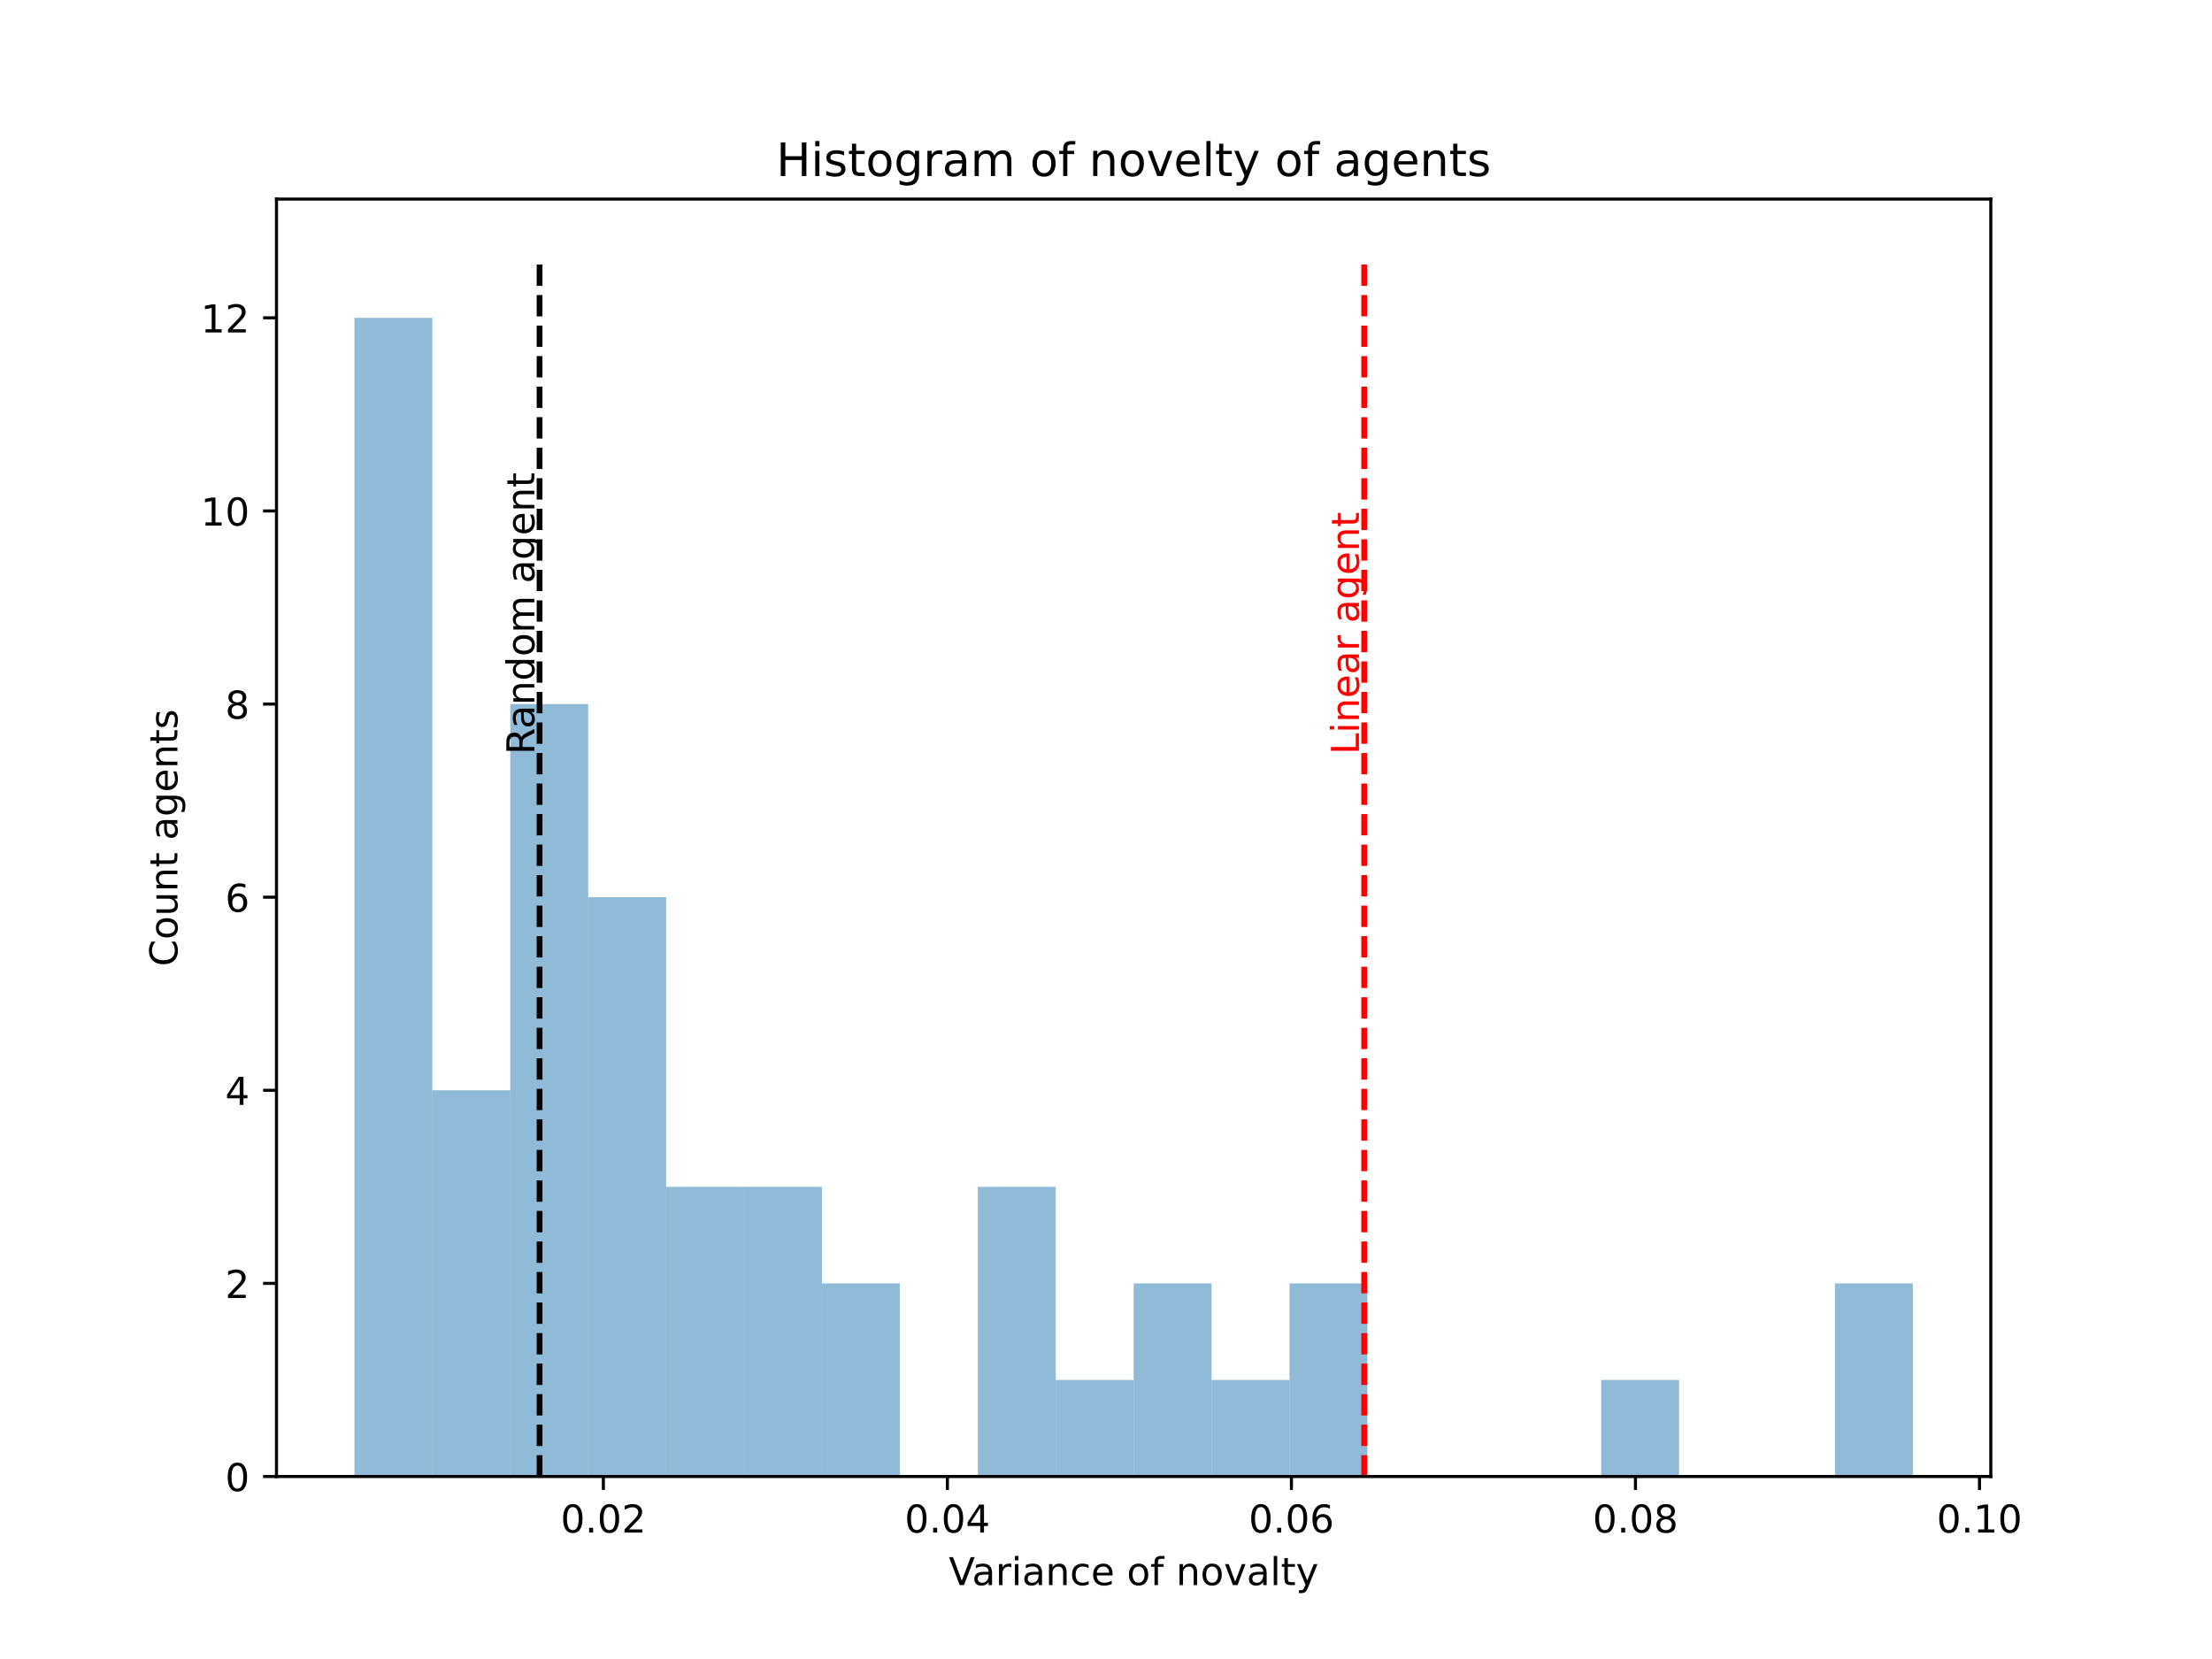
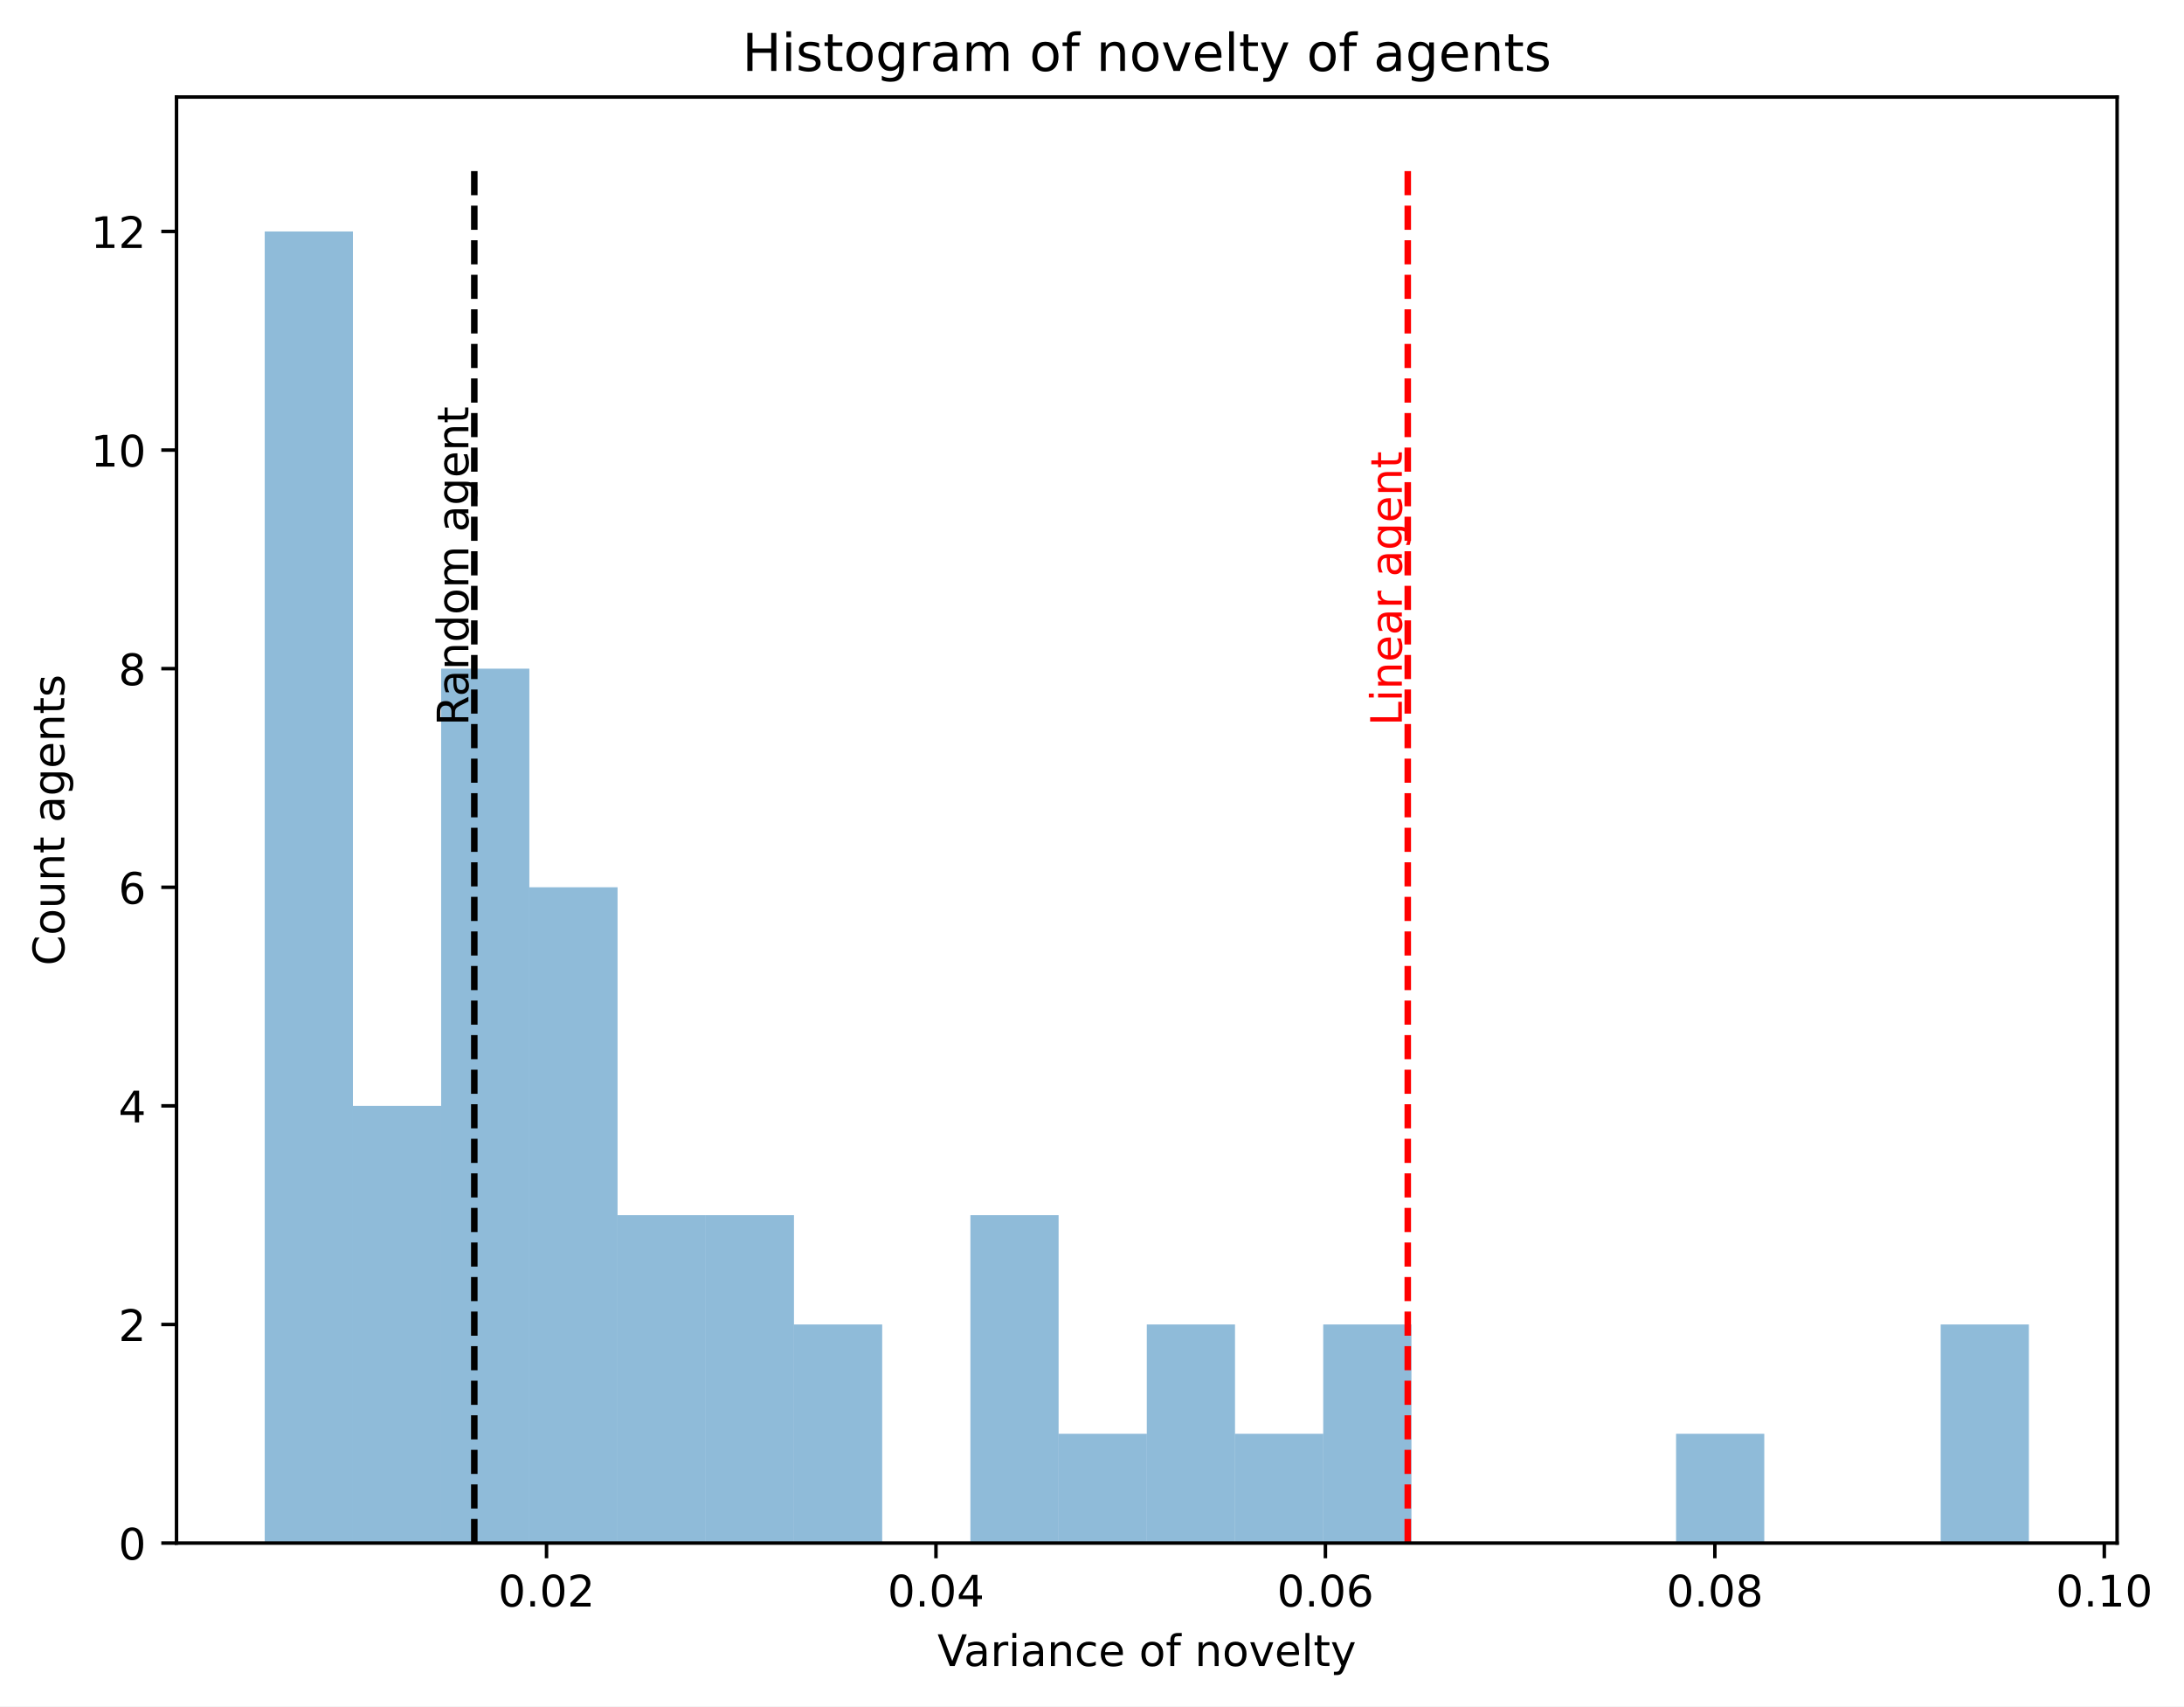
- <svg xmlns="http://www.w3.org/2000/svg" xmlns:xlink="http://www.w3.org/1999/xlink" height="432pt" version="1.1" viewBox="0 0 576 432" width="576pt">
+ <svg xmlns="http://www.w3.org/2000/svg" xmlns:xlink="http://www.w3.org/1999/xlink" height="392.514pt" version="1.1" viewBox="0 0 502.39 392.514" width="502.39pt">
  <defs>
    <style type="text/css">*{stroke-linecap:butt;stroke-linejoin:round;}</style>
  </defs>
  <g id="figure_1">
    <g id="patch_1">
-       <path d="M 0 432  L 576 432  L 576 0  L 0 0  z " style="fill:#ffffff;" />
+       <path d="M 0 392.514  L 502.39 392.514  L 502.39 0  L 0 0  z " style="fill:#ffffff;" />
    </g>
    <g id="axes_1">
      <g id="patch_2">
-         <path d="M 72 384.48  L 518.4 384.48  L 518.4 51.84  L 72 51.84  z " style="fill:#ffffff;" />
+         <path d="M 40.603 354.958  L 487.003 354.958  L 487.003 22.318  L 40.603 22.318  z " style="fill:#ffffff;" />
      </g>
      <g id="patch_3">
-         <path clip-path="url(#p4a737ae9f2)" d="M 92.291 384.48  L 112.582 384.48  L 112.582 82.766  L 92.291 82.766  z " style="fill:#1f77b4;opacity:0.5;" />
+         <path clip-path="url(#p489890080f)" d="M 60.894 354.958  L 81.185 354.958  L 81.185 53.244  L 60.894 53.244  z " style="fill:#1f77b4;opacity:0.5;" />
      </g>
      <g id="patch_4">
-         <path clip-path="url(#p4a737ae9f2)" d="M 112.582 384.48  L 132.873 384.48  L 132.873 283.909  L 112.582 283.909  z " style="fill:#1f77b4;opacity:0.5;" />
+         <path clip-path="url(#p489890080f)" d="M 81.185 354.958  L 101.476 354.958  L 101.476 254.387  L 81.185 254.387  z " style="fill:#1f77b4;opacity:0.5;" />
      </g>
      <g id="patch_5">
-         <path clip-path="url(#p4a737ae9f2)" d="M 132.873 384.48  L 153.164 384.48  L 153.164 183.337  L 132.873 183.337  z " style="fill:#1f77b4;opacity:0.5;" />
+         <path clip-path="url(#p489890080f)" d="M 101.476 354.958  L 121.767 354.958  L 121.767 153.815  L 101.476 153.815  z " style="fill:#1f77b4;opacity:0.5;" />
      </g>
      <g id="patch_6">
-         <path clip-path="url(#p4a737ae9f2)" d="M 153.164 384.48  L 173.455 384.48  L 173.455 233.623  L 153.164 233.623  z " style="fill:#1f77b4;opacity:0.5;" />
+         <path clip-path="url(#p489890080f)" d="M 121.767 354.958  L 142.058 354.958  L 142.058 204.101  L 121.767 204.101  z " style="fill:#1f77b4;opacity:0.5;" />
      </g>
      <g id="patch_7">
-         <path clip-path="url(#p4a737ae9f2)" d="M 173.455 384.48  L 193.745 384.48  L 193.745 309.051  L 173.455 309.051  z " style="fill:#1f77b4;opacity:0.5;" />
+         <path clip-path="url(#p489890080f)" d="M 142.058 354.958  L 162.349 354.958  L 162.349 279.53  L 142.058 279.53  z " style="fill:#1f77b4;opacity:0.5;" />
      </g>
      <g id="patch_8">
-         <path clip-path="url(#p4a737ae9f2)" d="M 193.745 384.48  L 214.036 384.48  L 214.036 309.051  L 193.745 309.051  z " style="fill:#1f77b4;opacity:0.5;" />
+         <path clip-path="url(#p489890080f)" d="M 162.349 354.958  L 182.639 354.958  L 182.639 279.53  L 162.349 279.53  z " style="fill:#1f77b4;opacity:0.5;" />
      </g>
      <g id="patch_9">
-         <path clip-path="url(#p4a737ae9f2)" d="M 214.036 384.48  L 234.327 384.48  L 234.327 334.194  L 214.036 334.194  z " style="fill:#1f77b4;opacity:0.5;" />
+         <path clip-path="url(#p489890080f)" d="M 182.639 354.958  L 202.93 354.958  L 202.93 304.672  L 182.639 304.672  z " style="fill:#1f77b4;opacity:0.5;" />
      </g>
      <g id="patch_10">
-         <path clip-path="url(#p4a737ae9f2)" d="M 234.327 384.48  L 254.618 384.48  L 254.618 384.48  L 234.327 384.48  z " style="fill:#1f77b4;opacity:0.5;" />
+         <path clip-path="url(#p489890080f)" d="M 202.93 354.958  L 223.221 354.958  L 223.221 354.958  L 202.93 354.958  z " style="fill:#1f77b4;opacity:0.5;" />
      </g>
      <g id="patch_11">
-         <path clip-path="url(#p4a737ae9f2)" d="M 254.618 384.48  L 274.909 384.48  L 274.909 309.051  L 254.618 309.051  z " style="fill:#1f77b4;opacity:0.5;" />
+         <path clip-path="url(#p489890080f)" d="M 223.221 354.958  L 243.512 354.958  L 243.512 279.53  L 223.221 279.53  z " style="fill:#1f77b4;opacity:0.5;" />
      </g>
      <g id="patch_12">
-         <path clip-path="url(#p4a737ae9f2)" d="M 274.909 384.48  L 295.2 384.48  L 295.2 359.337  L 274.909 359.337  z " style="fill:#1f77b4;opacity:0.5;" />
+         <path clip-path="url(#p489890080f)" d="M 243.512 354.958  L 263.803 354.958  L 263.803 329.815  L 243.512 329.815  z " style="fill:#1f77b4;opacity:0.5;" />
      </g>
      <g id="patch_13">
-         <path clip-path="url(#p4a737ae9f2)" d="M 295.2 384.48  L 315.491 384.48  L 315.491 334.194  L 295.2 334.194  z " style="fill:#1f77b4;opacity:0.5;" />
+         <path clip-path="url(#p489890080f)" d="M 263.803 354.958  L 284.094 354.958  L 284.094 304.672  L 263.803 304.672  z " style="fill:#1f77b4;opacity:0.5;" />
      </g>
      <g id="patch_14">
-         <path clip-path="url(#p4a737ae9f2)" d="M 315.491 384.48  L 335.782 384.48  L 335.782 359.337  L 315.491 359.337  z " style="fill:#1f77b4;opacity:0.5;" />
+         <path clip-path="url(#p489890080f)" d="M 284.094 354.958  L 304.385 354.958  L 304.385 329.815  L 284.094 329.815  z " style="fill:#1f77b4;opacity:0.5;" />
      </g>
      <g id="patch_15">
-         <path clip-path="url(#p4a737ae9f2)" d="M 335.782 384.48  L 356.073 384.48  L 356.073 334.194  L 335.782 334.194  z " style="fill:#1f77b4;opacity:0.5;" />
+         <path clip-path="url(#p489890080f)" d="M 304.385 354.958  L 324.676 354.958  L 324.676 304.672  L 304.385 304.672  z " style="fill:#1f77b4;opacity:0.5;" />
      </g>
      <g id="patch_16">
-         <path clip-path="url(#p4a737ae9f2)" d="M 356.073 384.48  L 376.364 384.48  L 376.364 384.48  L 356.073 384.48  z " style="fill:#1f77b4;opacity:0.5;" />
+         <path clip-path="url(#p489890080f)" d="M 324.676 354.958  L 344.967 354.958  L 344.967 354.958  L 324.676 354.958  z " style="fill:#1f77b4;opacity:0.5;" />
      </g>
      <g id="patch_17">
-         <path clip-path="url(#p4a737ae9f2)" d="M 376.364 384.48  L 396.655 384.48  L 396.655 384.48  L 376.364 384.48  z " style="fill:#1f77b4;opacity:0.5;" />
+         <path clip-path="url(#p489890080f)" d="M 344.967 354.958  L 365.258 354.958  L 365.258 354.958  L 344.967 354.958  z " style="fill:#1f77b4;opacity:0.5;" />
      </g>
      <g id="patch_18">
-         <path clip-path="url(#p4a737ae9f2)" d="M 396.655 384.48  L 416.945 384.48  L 416.945 384.48  L 396.655 384.48  z " style="fill:#1f77b4;opacity:0.5;" />
+         <path clip-path="url(#p489890080f)" d="M 365.258 354.958  L 385.549 354.958  L 385.549 354.958  L 365.258 354.958  z " style="fill:#1f77b4;opacity:0.5;" />
      </g>
      <g id="patch_19">
-         <path clip-path="url(#p4a737ae9f2)" d="M 416.945 384.48  L 437.236 384.48  L 437.236 359.337  L 416.945 359.337  z " style="fill:#1f77b4;opacity:0.5;" />
+         <path clip-path="url(#p489890080f)" d="M 385.549 354.958  L 405.839 354.958  L 405.839 329.815  L 385.549 329.815  z " style="fill:#1f77b4;opacity:0.5;" />
      </g>
      <g id="patch_20">
-         <path clip-path="url(#p4a737ae9f2)" d="M 437.236 384.48  L 457.527 384.48  L 457.527 384.48  L 437.236 384.48  z " style="fill:#1f77b4;opacity:0.5;" />
+         <path clip-path="url(#p489890080f)" d="M 405.839 354.958  L 426.13 354.958  L 426.13 354.958  L 405.839 354.958  z " style="fill:#1f77b4;opacity:0.5;" />
      </g>
      <g id="patch_21">
-         <path clip-path="url(#p4a737ae9f2)" d="M 457.527 384.48  L 477.818 384.48  L 477.818 384.48  L 457.527 384.48  z " style="fill:#1f77b4;opacity:0.5;" />
+         <path clip-path="url(#p489890080f)" d="M 426.13 354.958  L 446.421 354.958  L 446.421 354.958  L 426.13 354.958  z " style="fill:#1f77b4;opacity:0.5;" />
      </g>
      <g id="patch_22">
-         <path clip-path="url(#p4a737ae9f2)" d="M 477.818 384.48  L 498.109 384.48  L 498.109 334.194  L 477.818 334.194  z " style="fill:#1f77b4;opacity:0.5;" />
+         <path clip-path="url(#p489890080f)" d="M 446.421 354.958  L 466.712 354.958  L 466.712 304.672  L 446.421 304.672  z " style="fill:#1f77b4;opacity:0.5;" />
      </g>
      <g id="matplotlib.axis_1">
        <g id="xtick_1">
          <g id="line2d_1">
            <defs>
-               <path d="M 0 0  L 0 3.5  " id="m0a6755fd36" style="stroke:#000000;stroke-width:0.8;" />
+               <path d="M 0 0  L 0 3.5  " id="m2964a3b332" style="stroke:#000000;stroke-width:0.8;" />
            </defs>
            <g>
-               <use style="stroke:#000000;stroke-width:0.8;" x="157.115" xlink:href="#m0a6755fd36" y="384.48" />
+               <use style="stroke:#000000;stroke-width:0.8;" x="125.718" xlink:href="#m2964a3b332" y="354.958" />
            </g>
          </g>
          <g id="text_1">
-             <g transform="translate(145.9818 399.0784)scale(0.1 -0.1)">
+             <g transform="translate(114.5849 369.5566)scale(0.1 -0.1)">
              <defs>
                <path d="M 31.781 66.406  Q 24.172 66.406 20.328 58.906  Q 16.5 51.422 16.5 36.375  Q 16.5 21.391 20.328 13.891  Q 24.172 6.391 31.781 6.391  Q 39.453 6.391 43.281 13.891  Q 47.125 21.391 47.125 36.375  Q 47.125 51.422 43.281 58.906  Q 39.453 66.406 31.781 66.406  z M 31.781 74.219  Q 44.047 74.219 50.516 64.516  Q 56.984 54.828 56.984 36.375  Q 56.984 17.969 50.516 8.266  Q 44.047 -1.422 31.781 -1.422  Q 19.531 -1.422 13.062 8.266  Q 6.594 17.969 6.594 36.375  Q 6.594 54.828 13.062 64.516  Q 19.531 74.219 31.781 74.219  z " id="DejaVuSans-48" />
                <path d="M 10.688 12.406  L 21 12.406  L 21 0  L 10.688 0  z " id="DejaVuSans-46" />
                <path d="M 19.188 8.297  L 53.609 8.297  L 53.609 0  L 7.328 0  L 7.328 8.297  Q 12.938 14.109 22.625 23.891  Q 32.328 33.688 34.812 36.531  Q 39.547 41.844 41.422 45.531  Q 43.312 49.219 43.312 52.781  Q 43.312 58.594 39.234 62.25  Q 35.156 65.922 28.609 65.922  Q 23.969 65.922 18.812 64.312  Q 13.672 62.703 7.812 59.422  L 7.812 69.391  Q 13.766 71.781 18.938 73  Q 24.125 74.219 28.422 74.219  Q 39.75 74.219 46.484 68.547  Q 53.219 62.891 53.219 53.422  Q 53.219 48.922 51.531 44.891  Q 49.859 40.875 45.406 35.406  Q 44.188 33.984 37.641 27.219  Q 31.109 20.453 19.188 8.297  z " id="DejaVuSans-50" />
              </defs>
              <use xlink:href="#DejaVuSans-48" />
              <use x="63.623" xlink:href="#DejaVuSans-46" />
              <use x="95.41" xlink:href="#DejaVuSans-48" />
              <use x="159.033" xlink:href="#DejaVuSans-50" />
            </g>
          </g>
        </g>
        <g id="xtick_2">
          <g id="line2d_2">
            <g>
-               <use style="stroke:#000000;stroke-width:0.8;" x="246.699" xlink:href="#m0a6755fd36" y="384.48" />
+               <use style="stroke:#000000;stroke-width:0.8;" x="215.302" xlink:href="#m2964a3b332" y="354.958" />
            </g>
          </g>
          <g id="text_2">
-             <g transform="translate(235.5665 399.0784)scale(0.1 -0.1)">
+             <g transform="translate(204.1697 369.5566)scale(0.1 -0.1)">
              <defs>
                <path d="M 37.797 64.312  L 12.891 25.391  L 37.797 25.391  z M 35.203 72.906  L 47.609 72.906  L 47.609 25.391  L 58.016 25.391  L 58.016 17.188  L 47.609 17.188  L 47.609 0  L 37.797 0  L 37.797 17.188  L 4.891 17.188  L 4.891 26.703  z " id="DejaVuSans-52" />
              </defs>
              <use xlink:href="#DejaVuSans-48" />
              <use x="63.623" xlink:href="#DejaVuSans-46" />
              <use x="95.41" xlink:href="#DejaVuSans-48" />
              <use x="159.033" xlink:href="#DejaVuSans-52" />
            </g>
          </g>
        </g>
        <g id="xtick_3">
          <g id="line2d_3">
            <g>
-               <use style="stroke:#000000;stroke-width:0.8;" x="336.284" xlink:href="#m0a6755fd36" y="384.48" />
+               <use style="stroke:#000000;stroke-width:0.8;" x="304.887" xlink:href="#m2964a3b332" y="354.958" />
            </g>
          </g>
          <g id="text_3">
-             <g transform="translate(325.1513 399.0784)scale(0.1 -0.1)">
+             <g transform="translate(293.7544 369.5566)scale(0.1 -0.1)">
              <defs>
                <path d="M 33.016 40.375  Q 26.375 40.375 22.484 35.828  Q 18.609 31.297 18.609 23.391  Q 18.609 15.531 22.484 10.953  Q 26.375 6.391 33.016 6.391  Q 39.656 6.391 43.531 10.953  Q 47.406 15.531 47.406 23.391  Q 47.406 31.297 43.531 35.828  Q 39.656 40.375 33.016 40.375  z M 52.594 71.297  L 52.594 62.312  Q 48.875 64.062 45.094 64.984  Q 41.312 65.922 37.594 65.922  Q 27.828 65.922 22.672 59.328  Q 17.531 52.734 16.797 39.406  Q 19.672 43.656 24.016 45.922  Q 28.375 48.188 33.594 48.188  Q 44.578 48.188 50.953 41.516  Q 57.328 34.859 57.328 23.391  Q 57.328 12.156 50.688 5.359  Q 44.047 -1.422 33.016 -1.422  Q 20.359 -1.422 13.672 8.266  Q 6.984 17.969 6.984 36.375  Q 6.984 53.656 15.188 63.938  Q 23.391 74.219 37.203 74.219  Q 40.922 74.219 44.703 73.484  Q 48.484 72.75 52.594 71.297  z " id="DejaVuSans-54" />
              </defs>
              <use xlink:href="#DejaVuSans-48" />
              <use x="63.623" xlink:href="#DejaVuSans-46" />
              <use x="95.41" xlink:href="#DejaVuSans-48" />
              <use x="159.033" xlink:href="#DejaVuSans-54" />
            </g>
          </g>
        </g>
        <g id="xtick_4">
          <g id="line2d_4">
            <g>
-               <use style="stroke:#000000;stroke-width:0.8;" x="425.869" xlink:href="#m0a6755fd36" y="384.48" />
+               <use style="stroke:#000000;stroke-width:0.8;" x="394.472" xlink:href="#m2964a3b332" y="354.958" />
            </g>
          </g>
          <g id="text_4">
-             <g transform="translate(414.7361 399.0784)scale(0.1 -0.1)">
+             <g transform="translate(383.3392 369.5566)scale(0.1 -0.1)">
              <defs>
                <path d="M 31.781 34.625  Q 24.75 34.625 20.719 30.859  Q 16.703 27.094 16.703 20.516  Q 16.703 13.922 20.719 10.156  Q 24.75 6.391 31.781 6.391  Q 38.812 6.391 42.859 10.172  Q 46.922 13.969 46.922 20.516  Q 46.922 27.094 42.891 30.859  Q 38.875 34.625 31.781 34.625  z M 21.922 38.812  Q 15.578 40.375 12.031 44.719  Q 8.5 49.078 8.5 55.328  Q 8.5 64.062 14.719 69.141  Q 20.953 74.219 31.781 74.219  Q 42.672 74.219 48.875 69.141  Q 55.078 64.062 55.078 55.328  Q 55.078 49.078 51.531 44.719  Q 48 40.375 41.703 38.812  Q 48.828 37.156 52.797 32.312  Q 56.781 27.484 56.781 20.516  Q 56.781 9.906 50.312 4.234  Q 43.844 -1.422 31.781 -1.422  Q 19.734 -1.422 13.25 4.234  Q 6.781 9.906 6.781 20.516  Q 6.781 27.484 10.781 32.312  Q 14.797 37.156 21.922 38.812  z M 18.312 54.391  Q 18.312 48.734 21.844 45.562  Q 25.391 42.391 31.781 42.391  Q 38.141 42.391 41.719 45.562  Q 45.312 48.734 45.312 54.391  Q 45.312 60.062 41.719 63.234  Q 38.141 66.406 31.781 66.406  Q 25.391 66.406 21.844 63.234  Q 18.312 60.062 18.312 54.391  z " id="DejaVuSans-56" />
              </defs>
              <use xlink:href="#DejaVuSans-48" />
              <use x="63.623" xlink:href="#DejaVuSans-46" />
              <use x="95.41" xlink:href="#DejaVuSans-48" />
              <use x="159.033" xlink:href="#DejaVuSans-56" />
            </g>
          </g>
        </g>
        <g id="xtick_5">
          <g id="line2d_5">
            <g>
-               <use style="stroke:#000000;stroke-width:0.8;" x="515.454" xlink:href="#m0a6755fd36" y="384.48" />
+               <use style="stroke:#000000;stroke-width:0.8;" x="484.057" xlink:href="#m2964a3b332" y="354.958" />
            </g>
          </g>
          <g id="text_5">
-             <g transform="translate(504.3209 399.0784)scale(0.1 -0.1)">
+             <g transform="translate(472.924 369.5566)scale(0.1 -0.1)">
              <defs>
                <path d="M 12.406 8.297  L 28.516 8.297  L 28.516 63.922  L 10.984 60.406  L 10.984 69.391  L 28.422 72.906  L 38.281 72.906  L 38.281 8.297  L 54.391 8.297  L 54.391 0  L 12.406 0  z " id="DejaVuSans-49" />
              </defs>
              <use xlink:href="#DejaVuSans-48" />
              <use x="63.623" xlink:href="#DejaVuSans-46" />
              <use x="95.41" xlink:href="#DejaVuSans-49" />
              <use x="159.033" xlink:href="#DejaVuSans-48" />
            </g>
          </g>
        </g>
        <g id="text_6">
-           <g transform="translate(247.0422 412.7566)scale(0.1 -0.1)">
+           <g transform="translate(215.6328 383.2347)scale(0.1 -0.1)">
            <defs>
              <path d="M 28.609 0  L 0.781 72.906  L 11.078 72.906  L 34.188 11.531  L 57.328 72.906  L 67.578 72.906  L 39.797 0  z " id="DejaVuSans-86" />
              <path d="M 34.281 27.484  Q 23.391 27.484 19.188 25  Q 14.984 22.516 14.984 16.5  Q 14.984 11.719 18.141 8.906  Q 21.297 6.109 26.703 6.109  Q 34.188 6.109 38.703 11.406  Q 43.219 16.703 43.219 25.484  L 43.219 27.484  z M 52.203 31.203  L 52.203 0  L 43.219 0  L 43.219 8.297  Q 40.141 3.328 35.547 0.953  Q 30.953 -1.422 24.312 -1.422  Q 15.922 -1.422 10.953 3.297  Q 6 8.016 6 15.922  Q 6 25.141 12.172 29.828  Q 18.359 34.516 30.609 34.516  L 43.219 34.516  L 43.219 35.406  Q 43.219 41.609 39.141 45  Q 35.062 48.391 27.688 48.391  Q 23 48.391 18.547 47.266  Q 14.109 46.141 10.016 43.891  L 10.016 52.203  Q 14.938 54.109 19.578 55.047  Q 24.219 56 28.609 56  Q 40.484 56 46.344 49.844  Q 52.203 43.703 52.203 31.203  z " id="DejaVuSans-97" />
              <path d="M 41.109 46.297  Q 39.594 47.172 37.812 47.578  Q 36.031 48 33.891 48  Q 26.266 48 22.188 43.047  Q 18.109 38.094 18.109 28.812  L 18.109 0  L 9.078 0  L 9.078 54.688  L 18.109 54.688  L 18.109 46.188  Q 20.953 51.172 25.484 53.578  Q 30.031 56 36.531 56  Q 37.453 56 38.578 55.875  Q 39.703 55.766 41.062 55.516  z " id="DejaVuSans-114" />
              <path d="M 9.422 54.688  L 18.406 54.688  L 18.406 0  L 9.422 0  z M 9.422 75.984  L 18.406 75.984  L 18.406 64.594  L 9.422 64.594  z " id="DejaVuSans-105" />
              <path d="M 54.891 33.016  L 54.891 0  L 45.906 0  L 45.906 32.719  Q 45.906 40.484 42.875 44.328  Q 39.844 48.188 33.797 48.188  Q 26.516 48.188 22.312 43.547  Q 18.109 38.922 18.109 30.906  L 18.109 0  L 9.078 0  L 9.078 54.688  L 18.109 54.688  L 18.109 46.188  Q 21.344 51.125 25.703 53.562  Q 30.078 56 35.797 56  Q 45.219 56 50.047 50.172  Q 54.891 44.344 54.891 33.016  z " id="DejaVuSans-110" />
              <path d="M 48.781 52.594  L 48.781 44.188  Q 44.969 46.297 41.141 47.344  Q 37.312 48.391 33.406 48.391  Q 24.656 48.391 19.812 42.844  Q 14.984 37.312 14.984 27.297  Q 14.984 17.281 19.812 11.734  Q 24.656 6.203 33.406 6.203  Q 37.312 6.203 41.141 7.25  Q 44.969 8.297 48.781 10.406  L 48.781 2.094  Q 45.016 0.344 40.984 -0.531  Q 36.969 -1.422 32.422 -1.422  Q 20.062 -1.422 12.781 6.344  Q 5.516 14.109 5.516 27.297  Q 5.516 40.672 12.859 48.328  Q 20.219 56 33.016 56  Q 37.156 56 41.109 55.141  Q 45.062 54.297 48.781 52.594  z " id="DejaVuSans-99" />
              <path d="M 56.203 29.594  L 56.203 25.203  L 14.891 25.203  Q 15.484 15.922 20.484 11.062  Q 25.484 6.203 34.422 6.203  Q 39.594 6.203 44.453 7.469  Q 49.312 8.734 54.109 11.281  L 54.109 2.781  Q 49.266 0.734 44.188 -0.344  Q 39.109 -1.422 33.891 -1.422  Q 20.797 -1.422 13.156 6.188  Q 5.516 13.812 5.516 26.812  Q 5.516 40.234 12.766 48.109  Q 20.016 56 32.328 56  Q 43.359 56 49.781 48.891  Q 56.203 41.797 56.203 29.594  z M 47.219 32.234  Q 47.125 39.594 43.094 43.984  Q 39.062 48.391 32.422 48.391  Q 24.906 48.391 20.391 44.141  Q 15.875 39.891 15.188 32.172  z " id="DejaVuSans-101" />
              <path id="DejaVuSans-32" />
              <path d="M 30.609 48.391  Q 23.391 48.391 19.188 42.75  Q 14.984 37.109 14.984 27.297  Q 14.984 17.484 19.156 11.844  Q 23.344 6.203 30.609 6.203  Q 37.797 6.203 41.984 11.859  Q 46.188 17.531 46.188 27.297  Q 46.188 37.016 41.984 42.703  Q 37.797 48.391 30.609 48.391  z M 30.609 56  Q 42.328 56 49.016 48.375  Q 55.719 40.766 55.719 27.297  Q 55.719 13.875 49.016 6.219  Q 42.328 -1.422 30.609 -1.422  Q 18.844 -1.422 12.172 6.219  Q 5.516 13.875 5.516 27.297  Q 5.516 40.766 12.172 48.375  Q 18.844 56 30.609 56  z " id="DejaVuSans-111" />
              <path d="M 37.109 75.984  L 37.109 68.5  L 28.516 68.5  Q 23.688 68.5 21.797 66.547  Q 19.922 64.594 19.922 59.516  L 19.922 54.688  L 34.719 54.688  L 34.719 47.703  L 19.922 47.703  L 19.922 0  L 10.891 0  L 10.891 47.703  L 2.297 47.703  L 2.297 54.688  L 10.891 54.688  L 10.891 58.5  Q 10.891 67.625 15.141 71.797  Q 19.391 75.984 28.609 75.984  z " id="DejaVuSans-102" />
              <path d="M 2.984 54.688  L 12.5 54.688  L 29.594 8.797  L 46.688 54.688  L 56.203 54.688  L 35.688 0  L 23.484 0  z " id="DejaVuSans-118" />
              <path d="M 9.422 75.984  L 18.406 75.984  L 18.406 0  L 9.422 0  z " id="DejaVuSans-108" />
              <path d="M 18.312 70.219  L 18.312 54.688  L 36.812 54.688  L 36.812 47.703  L 18.312 47.703  L 18.312 18.016  Q 18.312 11.328 20.141 9.422  Q 21.969 7.516 27.594 7.516  L 36.812 7.516  L 36.812 0  L 27.594 0  Q 17.188 0 13.234 3.875  Q 9.281 7.766 9.281 18.016  L 9.281 47.703  L 2.688 47.703  L 2.688 54.688  L 9.281 54.688  L 9.281 70.219  z " id="DejaVuSans-116" />
              <path d="M 32.172 -5.078  Q 28.375 -14.844 24.75 -17.812  Q 21.141 -20.797 15.094 -20.797  L 7.906 -20.797  L 7.906 -13.281  L 13.188 -13.281  Q 16.891 -13.281 18.938 -11.516  Q 21 -9.766 23.484 -3.219  L 25.094 0.875  L 2.984 54.688  L 12.5 54.688  L 29.594 11.922  L 46.688 54.688  L 56.203 54.688  z " id="DejaVuSans-121" />
            </defs>
            <use xlink:href="#DejaVuSans-86" />
            <use x="60.658" xlink:href="#DejaVuSans-97" />
            <use x="121.938" xlink:href="#DejaVuSans-114" />
            <use x="163.051" xlink:href="#DejaVuSans-105" />
            <use x="190.834" xlink:href="#DejaVuSans-97" />
            <use x="252.113" xlink:href="#DejaVuSans-110" />
            <use x="315.492" xlink:href="#DejaVuSans-99" />
            <use x="370.473" xlink:href="#DejaVuSans-101" />
            <use x="431.996" xlink:href="#DejaVuSans-32" />
            <use x="463.783" xlink:href="#DejaVuSans-111" />
            <use x="524.965" xlink:href="#DejaVuSans-102" />
            <use x="560.17" xlink:href="#DejaVuSans-32" />
            <use x="591.957" xlink:href="#DejaVuSans-110" />
            <use x="655.336" xlink:href="#DejaVuSans-111" />
            <use x="716.518" xlink:href="#DejaVuSans-118" />
-             <use x="775.697" xlink:href="#DejaVuSans-97" />
-             <use x="836.977" xlink:href="#DejaVuSans-108" />
-             <use x="864.76" xlink:href="#DejaVuSans-116" />
-             <use x="903.969" xlink:href="#DejaVuSans-121" />
+             <use x="775.697" xlink:href="#DejaVuSans-101" />
+             <use x="837.221" xlink:href="#DejaVuSans-108" />
+             <use x="865.004" xlink:href="#DejaVuSans-116" />
+             <use x="904.213" xlink:href="#DejaVuSans-121" />
          </g>
        </g>
      </g>
      <g id="matplotlib.axis_2">
        <g id="ytick_1">
          <g id="line2d_6">
            <defs>
-               <path d="M 0 0  L -3.5 0  " id="m57abcbc485" style="stroke:#000000;stroke-width:0.8;" />
+               <path d="M 0 0  L -3.5 0  " id="m4729634021" style="stroke:#000000;stroke-width:0.8;" />
            </defs>
            <g>
-               <use style="stroke:#000000;stroke-width:0.8;" x="72" xlink:href="#m57abcbc485" y="384.48" />
+               <use style="stroke:#000000;stroke-width:0.8;" x="40.603" xlink:href="#m4729634021" y="354.958" />
            </g>
          </g>
          <g id="text_7">
-             <g transform="translate(58.6375 388.2792)scale(0.1 -0.1)">
+             <g transform="translate(27.24063 358.7573)scale(0.1 -0.1)">
              <use xlink:href="#DejaVuSans-48" />
            </g>
          </g>
        </g>
        <g id="ytick_2">
          <g id="line2d_7">
            <g>
-               <use style="stroke:#000000;stroke-width:0.8;" x="72" xlink:href="#m57abcbc485" y="334.194" />
+               <use style="stroke:#000000;stroke-width:0.8;" x="40.603" xlink:href="#m4729634021" y="304.672" />
            </g>
          </g>
          <g id="text_8">
-             <g transform="translate(58.6375 337.9935)scale(0.1 -0.1)">
+             <g transform="translate(27.24063 308.4716)scale(0.1 -0.1)">
              <use xlink:href="#DejaVuSans-50" />
            </g>
          </g>
        </g>
        <g id="ytick_3">
          <g id="line2d_8">
            <g>
-               <use style="stroke:#000000;stroke-width:0.8;" x="72" xlink:href="#m57abcbc485" y="283.909" />
+               <use style="stroke:#000000;stroke-width:0.8;" x="40.603" xlink:href="#m4729634021" y="254.387" />
            </g>
          </g>
          <g id="text_9">
-             <g transform="translate(58.6375 287.7078)scale(0.1 -0.1)">
+             <g transform="translate(27.24063 258.1859)scale(0.1 -0.1)">
              <use xlink:href="#DejaVuSans-52" />
            </g>
          </g>
        </g>
        <g id="ytick_4">
          <g id="line2d_9">
            <g>
-               <use style="stroke:#000000;stroke-width:0.8;" x="72" xlink:href="#m57abcbc485" y="233.623" />
+               <use style="stroke:#000000;stroke-width:0.8;" x="40.603" xlink:href="#m4729634021" y="204.101" />
            </g>
          </g>
          <g id="text_10">
-             <g transform="translate(58.6375 237.4221)scale(0.1 -0.1)">
+             <g transform="translate(27.24063 207.9002)scale(0.1 -0.1)">
              <use xlink:href="#DejaVuSans-54" />
            </g>
          </g>
        </g>
        <g id="ytick_5">
          <g id="line2d_10">
            <g>
-               <use style="stroke:#000000;stroke-width:0.8;" x="72" xlink:href="#m57abcbc485" y="183.337" />
+               <use style="stroke:#000000;stroke-width:0.8;" x="40.603" xlink:href="#m4729634021" y="153.815" />
            </g>
          </g>
          <g id="text_11">
-             <g transform="translate(58.6375 187.1364)scale(0.1 -0.1)">
+             <g transform="translate(27.24063 157.6145)scale(0.1 -0.1)">
              <use xlink:href="#DejaVuSans-56" />
            </g>
          </g>
        </g>
        <g id="ytick_6">
          <g id="line2d_11">
            <g>
-               <use style="stroke:#000000;stroke-width:0.8;" x="72" xlink:href="#m57abcbc485" y="133.051" />
+               <use style="stroke:#000000;stroke-width:0.8;" x="40.603" xlink:href="#m4729634021" y="103.53" />
            </g>
          </g>
          <g id="text_12">
-             <g transform="translate(52.275 136.8506)scale(0.1 -0.1)">
+             <g transform="translate(20.87813 107.3288)scale(0.1 -0.1)">
              <use xlink:href="#DejaVuSans-49" />
              <use x="63.623" xlink:href="#DejaVuSans-48" />
            </g>
          </g>
        </g>
        <g id="ytick_7">
          <g id="line2d_12">
            <g>
-               <use style="stroke:#000000;stroke-width:0.8;" x="72" xlink:href="#m57abcbc485" y="82.766" />
+               <use style="stroke:#000000;stroke-width:0.8;" x="40.603" xlink:href="#m4729634021" y="53.244" />
            </g>
          </g>
          <g id="text_13">
-             <g transform="translate(52.275 86.56493)scale(0.1 -0.1)">
+             <g transform="translate(20.87813 57.04306)scale(0.1 -0.1)">
              <use xlink:href="#DejaVuSans-49" />
              <use x="63.623" xlink:href="#DejaVuSans-50" />
            </g>
          </g>
        </g>
        <g id="text_14">
-           <g transform="translate(46.19531 251.6459)rotate(-90)scale(0.1 -0.1)">
+           <g transform="translate(14.79844 222.1241)rotate(-90)scale(0.1 -0.1)">
            <defs>
              <path d="M 64.406 67.281  L 64.406 56.891  Q 59.422 61.531 53.781 63.812  Q 48.141 66.109 41.797 66.109  Q 29.297 66.109 22.656 58.469  Q 16.016 50.828 16.016 36.375  Q 16.016 21.969 22.656 14.328  Q 29.297 6.688 41.797 6.688  Q 48.141 6.688 53.781 8.984  Q 59.422 11.281 64.406 15.922  L 64.406 5.609  Q 59.234 2.094 53.438 0.328  Q 47.656 -1.422 41.219 -1.422  Q 24.656 -1.422 15.125 8.703  Q 5.609 18.844 5.609 36.375  Q 5.609 53.953 15.125 64.078  Q 24.656 74.219 41.219 74.219  Q 47.75 74.219 53.531 72.484  Q 59.328 70.75 64.406 67.281  z " id="DejaVuSans-67" />
              <path d="M 8.5 21.578  L 8.5 54.688  L 17.484 54.688  L 17.484 21.922  Q 17.484 14.156 20.5 10.266  Q 23.531 6.391 29.594 6.391  Q 36.859 6.391 41.078 11.031  Q 45.312 15.672 45.312 23.688  L 45.312 54.688  L 54.297 54.688  L 54.297 0  L 45.312 0  L 45.312 8.406  Q 42.047 3.422 37.719 1  Q 33.406 -1.422 27.688 -1.422  Q 18.266 -1.422 13.375 4.438  Q 8.5 10.297 8.5 21.578  z M 31.109 56  z " id="DejaVuSans-117" />
              <path d="M 45.406 27.984  Q 45.406 37.75 41.375 43.109  Q 37.359 48.484 30.078 48.484  Q 22.859 48.484 18.828 43.109  Q 14.797 37.75 14.797 27.984  Q 14.797 18.266 18.828 12.891  Q 22.859 7.516 30.078 7.516  Q 37.359 7.516 41.375 12.891  Q 45.406 18.266 45.406 27.984  z M 54.391 6.781  Q 54.391 -7.172 48.188 -13.984  Q 42 -20.797 29.203 -20.797  Q 24.469 -20.797 20.266 -20.094  Q 16.062 -19.391 12.109 -17.922  L 12.109 -9.188  Q 16.062 -11.328 19.922 -12.344  Q 23.781 -13.375 27.781 -13.375  Q 36.625 -13.375 41.016 -8.766  Q 45.406 -4.156 45.406 5.172  L 45.406 9.625  Q 42.625 4.781 38.281 2.391  Q 33.938 0 27.875 0  Q 17.828 0 11.672 7.656  Q 5.516 15.328 5.516 27.984  Q 5.516 40.672 11.672 48.328  Q 17.828 56 27.875 56  Q 33.938 56 38.281 53.609  Q 42.625 51.219 45.406 46.391  L 45.406 54.688  L 54.391 54.688  z " id="DejaVuSans-103" />
              <path d="M 44.281 53.078  L 44.281 44.578  Q 40.484 46.531 36.375 47.5  Q 32.281 48.484 27.875 48.484  Q 21.188 48.484 17.844 46.438  Q 14.5 44.391 14.5 40.281  Q 14.5 37.156 16.891 35.375  Q 19.281 33.594 26.516 31.984  L 29.594 31.297  Q 39.156 29.25 43.188 25.516  Q 47.219 21.781 47.219 15.094  Q 47.219 7.469 41.188 3.016  Q 35.156 -1.422 24.609 -1.422  Q 20.219 -1.422 15.453 -0.562  Q 10.688 0.297 5.422 2  L 5.422 11.281  Q 10.406 8.688 15.234 7.391  Q 20.062 6.109 24.812 6.109  Q 31.156 6.109 34.562 8.281  Q 37.984 10.453 37.984 14.406  Q 37.984 18.062 35.516 20.016  Q 33.062 21.969 24.703 23.781  L 21.578 24.516  Q 13.234 26.266 9.516 29.906  Q 5.812 33.547 5.812 39.891  Q 5.812 47.609 11.281 51.797  Q 16.75 56 26.812 56  Q 31.781 56 36.172 55.266  Q 40.578 54.547 44.281 53.078  z " id="DejaVuSans-115" />
            </defs>
            <use xlink:href="#DejaVuSans-67" />
            <use x="69.824" xlink:href="#DejaVuSans-111" />
            <use x="131.006" xlink:href="#DejaVuSans-117" />
            <use x="194.385" xlink:href="#DejaVuSans-110" />
            <use x="257.764" xlink:href="#DejaVuSans-116" />
            <use x="296.973" xlink:href="#DejaVuSans-32" />
            <use x="328.76" xlink:href="#DejaVuSans-97" />
            <use x="390.039" xlink:href="#DejaVuSans-103" />
            <use x="453.516" xlink:href="#DejaVuSans-101" />
            <use x="515.039" xlink:href="#DejaVuSans-110" />
            <use x="578.418" xlink:href="#DejaVuSans-116" />
            <use x="617.627" xlink:href="#DejaVuSans-115" />
          </g>
        </g>
      </g>
      <g id="LineCollection_1">
-         <path clip-path="url(#p4a737ae9f2)" d="M 355.227 384.48  L 355.227 67.68  " style="fill:none;stroke:#ff0000;stroke-dasharray:5.55,2.4;stroke-dashoffset:0;stroke-width:1.5;" />
+         <path clip-path="url(#p489890080f)" d="M 323.83 354.958  L 323.83 38.158  " style="fill:none;stroke:#ff0000;stroke-dasharray:5.55,2.4;stroke-dashoffset:0;stroke-width:1.5;" />
      </g>
      <g id="LineCollection_2">
-         <path clip-path="url(#p4a737ae9f2)" d="M 140.502 384.48  L 140.502 67.68  " style="fill:none;stroke:#000000;stroke-dasharray:5.55,2.4;stroke-dashoffset:0;stroke-width:1.5;" />
+         <path clip-path="url(#p489890080f)" d="M 109.105 354.958  L 109.105 38.158  " style="fill:none;stroke:#000000;stroke-dasharray:5.55,2.4;stroke-dashoffset:0;stroke-width:1.5;" />
      </g>
      <g id="patch_23">
-         <path d="M 72 384.48  L 72 51.84  " style="fill:none;stroke:#000000;stroke-linecap:square;stroke-linejoin:miter;stroke-width:0.8;" />
+         <path d="M 40.603 354.958  L 40.603 22.318  " style="fill:none;stroke:#000000;stroke-linecap:square;stroke-linejoin:miter;stroke-width:0.8;" />
      </g>
      <g id="patch_24">
-         <path d="M 518.4 384.48  L 518.4 51.84  " style="fill:none;stroke:#000000;stroke-linecap:square;stroke-linejoin:miter;stroke-width:0.8;" />
+         <path d="M 487.003 354.958  L 487.003 22.318  " style="fill:none;stroke:#000000;stroke-linecap:square;stroke-linejoin:miter;stroke-width:0.8;" />
      </g>
      <g id="patch_25">
-         <path d="M 72 384.48  L 518.4 384.48  " style="fill:none;stroke:#000000;stroke-linecap:square;stroke-linejoin:miter;stroke-width:0.8;" />
+         <path d="M 40.603 354.958  L 487.003 354.958  " style="fill:none;stroke:#000000;stroke-linecap:square;stroke-linejoin:miter;stroke-width:0.8;" />
      </g>
      <g id="patch_26">
-         <path d="M 72 51.84  L 518.4 51.84  " style="fill:none;stroke:#000000;stroke-linecap:square;stroke-linejoin:miter;stroke-width:0.8;" />
+         <path d="M 40.603 22.318  L 487.003 22.318  " style="fill:none;stroke:#000000;stroke-linecap:square;stroke-linejoin:miter;stroke-width:0.8;" />
      </g>
      <g id="text_15">
-         <g style="fill:#ff0000;" transform="translate(353.8669 196.4797)rotate(-90)scale(0.1 -0.1)">
+         <g style="fill:#ff0000;" transform="translate(322.47 166.9578)rotate(-90)scale(0.1 -0.1)">
          <defs>
            <path d="M 9.812 72.906  L 19.672 72.906  L 19.672 8.297  L 55.172 8.297  L 55.172 0  L 9.812 0  z " id="DejaVuSans-76" />
          </defs>
          <use xlink:href="#DejaVuSans-76" />
          <use x="55.713" xlink:href="#DejaVuSans-105" />
          <use x="83.496" xlink:href="#DejaVuSans-110" />
          <use x="146.875" xlink:href="#DejaVuSans-101" />
          <use x="208.398" xlink:href="#DejaVuSans-97" />
          <use x="269.678" xlink:href="#DejaVuSans-114" />
          <use x="310.791" xlink:href="#DejaVuSans-32" />
          <use x="342.578" xlink:href="#DejaVuSans-97" />
          <use x="403.857" xlink:href="#DejaVuSans-103" />
          <use x="467.334" xlink:href="#DejaVuSans-101" />
          <use x="528.857" xlink:href="#DejaVuSans-110" />
          <use x="592.236" xlink:href="#DejaVuSans-116" />
        </g>
      </g>
      <g id="text_16">
-         <g transform="translate(139.1421 196.4797)rotate(-90)scale(0.1 -0.1)">
+         <g transform="translate(107.7452 166.9578)rotate(-90)scale(0.1 -0.1)">
          <defs>
            <path d="M 44.391 34.188  Q 47.562 33.109 50.562 29.594  Q 53.562 26.078 56.594 19.922  L 66.609 0  L 56 0  L 46.688 18.703  Q 43.062 26.031 39.672 28.422  Q 36.281 30.812 30.422 30.812  L 19.672 30.812  L 19.672 0  L 9.812 0  L 9.812 72.906  L 32.078 72.906  Q 44.578 72.906 50.734 67.672  Q 56.891 62.453 56.891 51.906  Q 56.891 45.016 53.688 40.469  Q 50.484 35.938 44.391 34.188  z M 19.672 64.797  L 19.672 38.922  L 32.078 38.922  Q 39.203 38.922 42.844 42.219  Q 46.484 45.516 46.484 51.906  Q 46.484 58.297 42.844 61.547  Q 39.203 64.797 32.078 64.797  z " id="DejaVuSans-82" />
            <path d="M 45.406 46.391  L 45.406 75.984  L 54.391 75.984  L 54.391 0  L 45.406 0  L 45.406 8.203  Q 42.578 3.328 38.25 0.953  Q 33.938 -1.422 27.875 -1.422  Q 17.969 -1.422 11.734 6.484  Q 5.516 14.406 5.516 27.297  Q 5.516 40.188 11.734 48.094  Q 17.969 56 27.875 56  Q 33.938 56 38.25 53.625  Q 42.578 51.266 45.406 46.391  z M 14.797 27.297  Q 14.797 17.391 18.875 11.75  Q 22.953 6.109 30.078 6.109  Q 37.203 6.109 41.297 11.75  Q 45.406 17.391 45.406 27.297  Q 45.406 37.203 41.297 42.844  Q 37.203 48.484 30.078 48.484  Q 22.953 48.484 18.875 42.844  Q 14.797 37.203 14.797 27.297  z " id="DejaVuSans-100" />
            <path d="M 52 44.188  Q 55.375 50.25 60.062 53.125  Q 64.75 56 71.094 56  Q 79.641 56 84.281 50.016  Q 88.922 44.047 88.922 33.016  L 88.922 0  L 79.891 0  L 79.891 32.719  Q 79.891 40.578 77.094 44.375  Q 74.312 48.188 68.609 48.188  Q 61.625 48.188 57.562 43.547  Q 53.516 38.922 53.516 30.906  L 53.516 0  L 44.484 0  L 44.484 32.719  Q 44.484 40.625 41.703 44.406  Q 38.922 48.188 33.109 48.188  Q 26.219 48.188 22.156 43.531  Q 18.109 38.875 18.109 30.906  L 18.109 0  L 9.078 0  L 9.078 54.688  L 18.109 54.688  L 18.109 46.188  Q 21.188 51.219 25.484 53.609  Q 29.781 56 35.688 56  Q 41.656 56 45.828 52.969  Q 50 49.953 52 44.188  z " id="DejaVuSans-109" />
          </defs>
          <use xlink:href="#DejaVuSans-82" />
          <use x="67.232" xlink:href="#DejaVuSans-97" />
          <use x="128.512" xlink:href="#DejaVuSans-110" />
          <use x="191.891" xlink:href="#DejaVuSans-100" />
          <use x="255.367" xlink:href="#DejaVuSans-111" />
          <use x="316.549" xlink:href="#DejaVuSans-109" />
          <use x="413.961" xlink:href="#DejaVuSans-32" />
          <use x="445.748" xlink:href="#DejaVuSans-97" />
          <use x="507.027" xlink:href="#DejaVuSans-103" />
          <use x="570.504" xlink:href="#DejaVuSans-101" />
          <use x="632.027" xlink:href="#DejaVuSans-110" />
          <use x="695.406" xlink:href="#DejaVuSans-116" />
        </g>
      </g>
      <g id="text_17">
-         <g transform="translate(202.1353 45.84)scale(0.12 -0.12)">
+         <g transform="translate(170.7384 16.31812)scale(0.12 -0.12)">
          <defs>
            <path d="M 9.812 72.906  L 19.672 72.906  L 19.672 43.016  L 55.516 43.016  L 55.516 72.906  L 65.375 72.906  L 65.375 0  L 55.516 0  L 55.516 34.719  L 19.672 34.719  L 19.672 0  L 9.812 0  z " id="DejaVuSans-72" />
          </defs>
          <use xlink:href="#DejaVuSans-72" />
          <use x="75.195" xlink:href="#DejaVuSans-105" />
          <use x="102.979" xlink:href="#DejaVuSans-115" />
          <use x="155.078" xlink:href="#DejaVuSans-116" />
          <use x="194.287" xlink:href="#DejaVuSans-111" />
          <use x="255.469" xlink:href="#DejaVuSans-103" />
          <use x="318.945" xlink:href="#DejaVuSans-114" />
          <use x="360.059" xlink:href="#DejaVuSans-97" />
          <use x="421.338" xlink:href="#DejaVuSans-109" />
          <use x="518.75" xlink:href="#DejaVuSans-32" />
          <use x="550.537" xlink:href="#DejaVuSans-111" />
          <use x="611.719" xlink:href="#DejaVuSans-102" />
          <use x="646.924" xlink:href="#DejaVuSans-32" />
          <use x="678.711" xlink:href="#DejaVuSans-110" />
          <use x="742.09" xlink:href="#DejaVuSans-111" />
          <use x="803.271" xlink:href="#DejaVuSans-118" />
          <use x="862.451" xlink:href="#DejaVuSans-101" />
          <use x="923.975" xlink:href="#DejaVuSans-108" />
          <use x="951.758" xlink:href="#DejaVuSans-116" />
          <use x="990.967" xlink:href="#DejaVuSans-121" />
          <use x="1050.146" xlink:href="#DejaVuSans-32" />
          <use x="1081.934" xlink:href="#DejaVuSans-111" />
          <use x="1143.115" xlink:href="#DejaVuSans-102" />
          <use x="1178.32" xlink:href="#DejaVuSans-32" />
          <use x="1210.107" xlink:href="#DejaVuSans-97" />
          <use x="1271.387" xlink:href="#DejaVuSans-103" />
          <use x="1334.863" xlink:href="#DejaVuSans-101" />
          <use x="1396.387" xlink:href="#DejaVuSans-110" />
          <use x="1459.766" xlink:href="#DejaVuSans-116" />
          <use x="1498.975" xlink:href="#DejaVuSans-115" />
        </g>
      </g>
    </g>
  </g>
  <defs>
-     <clipPath id="p4a737ae9f2">
-       <rect height="332.64" width="446.4" x="72" y="51.84" />
+     <clipPath id="p489890080f">
+       <rect height="332.64" width="446.4" x="40.603" y="22.318" />
    </clipPath>
  </defs>
</svg>
